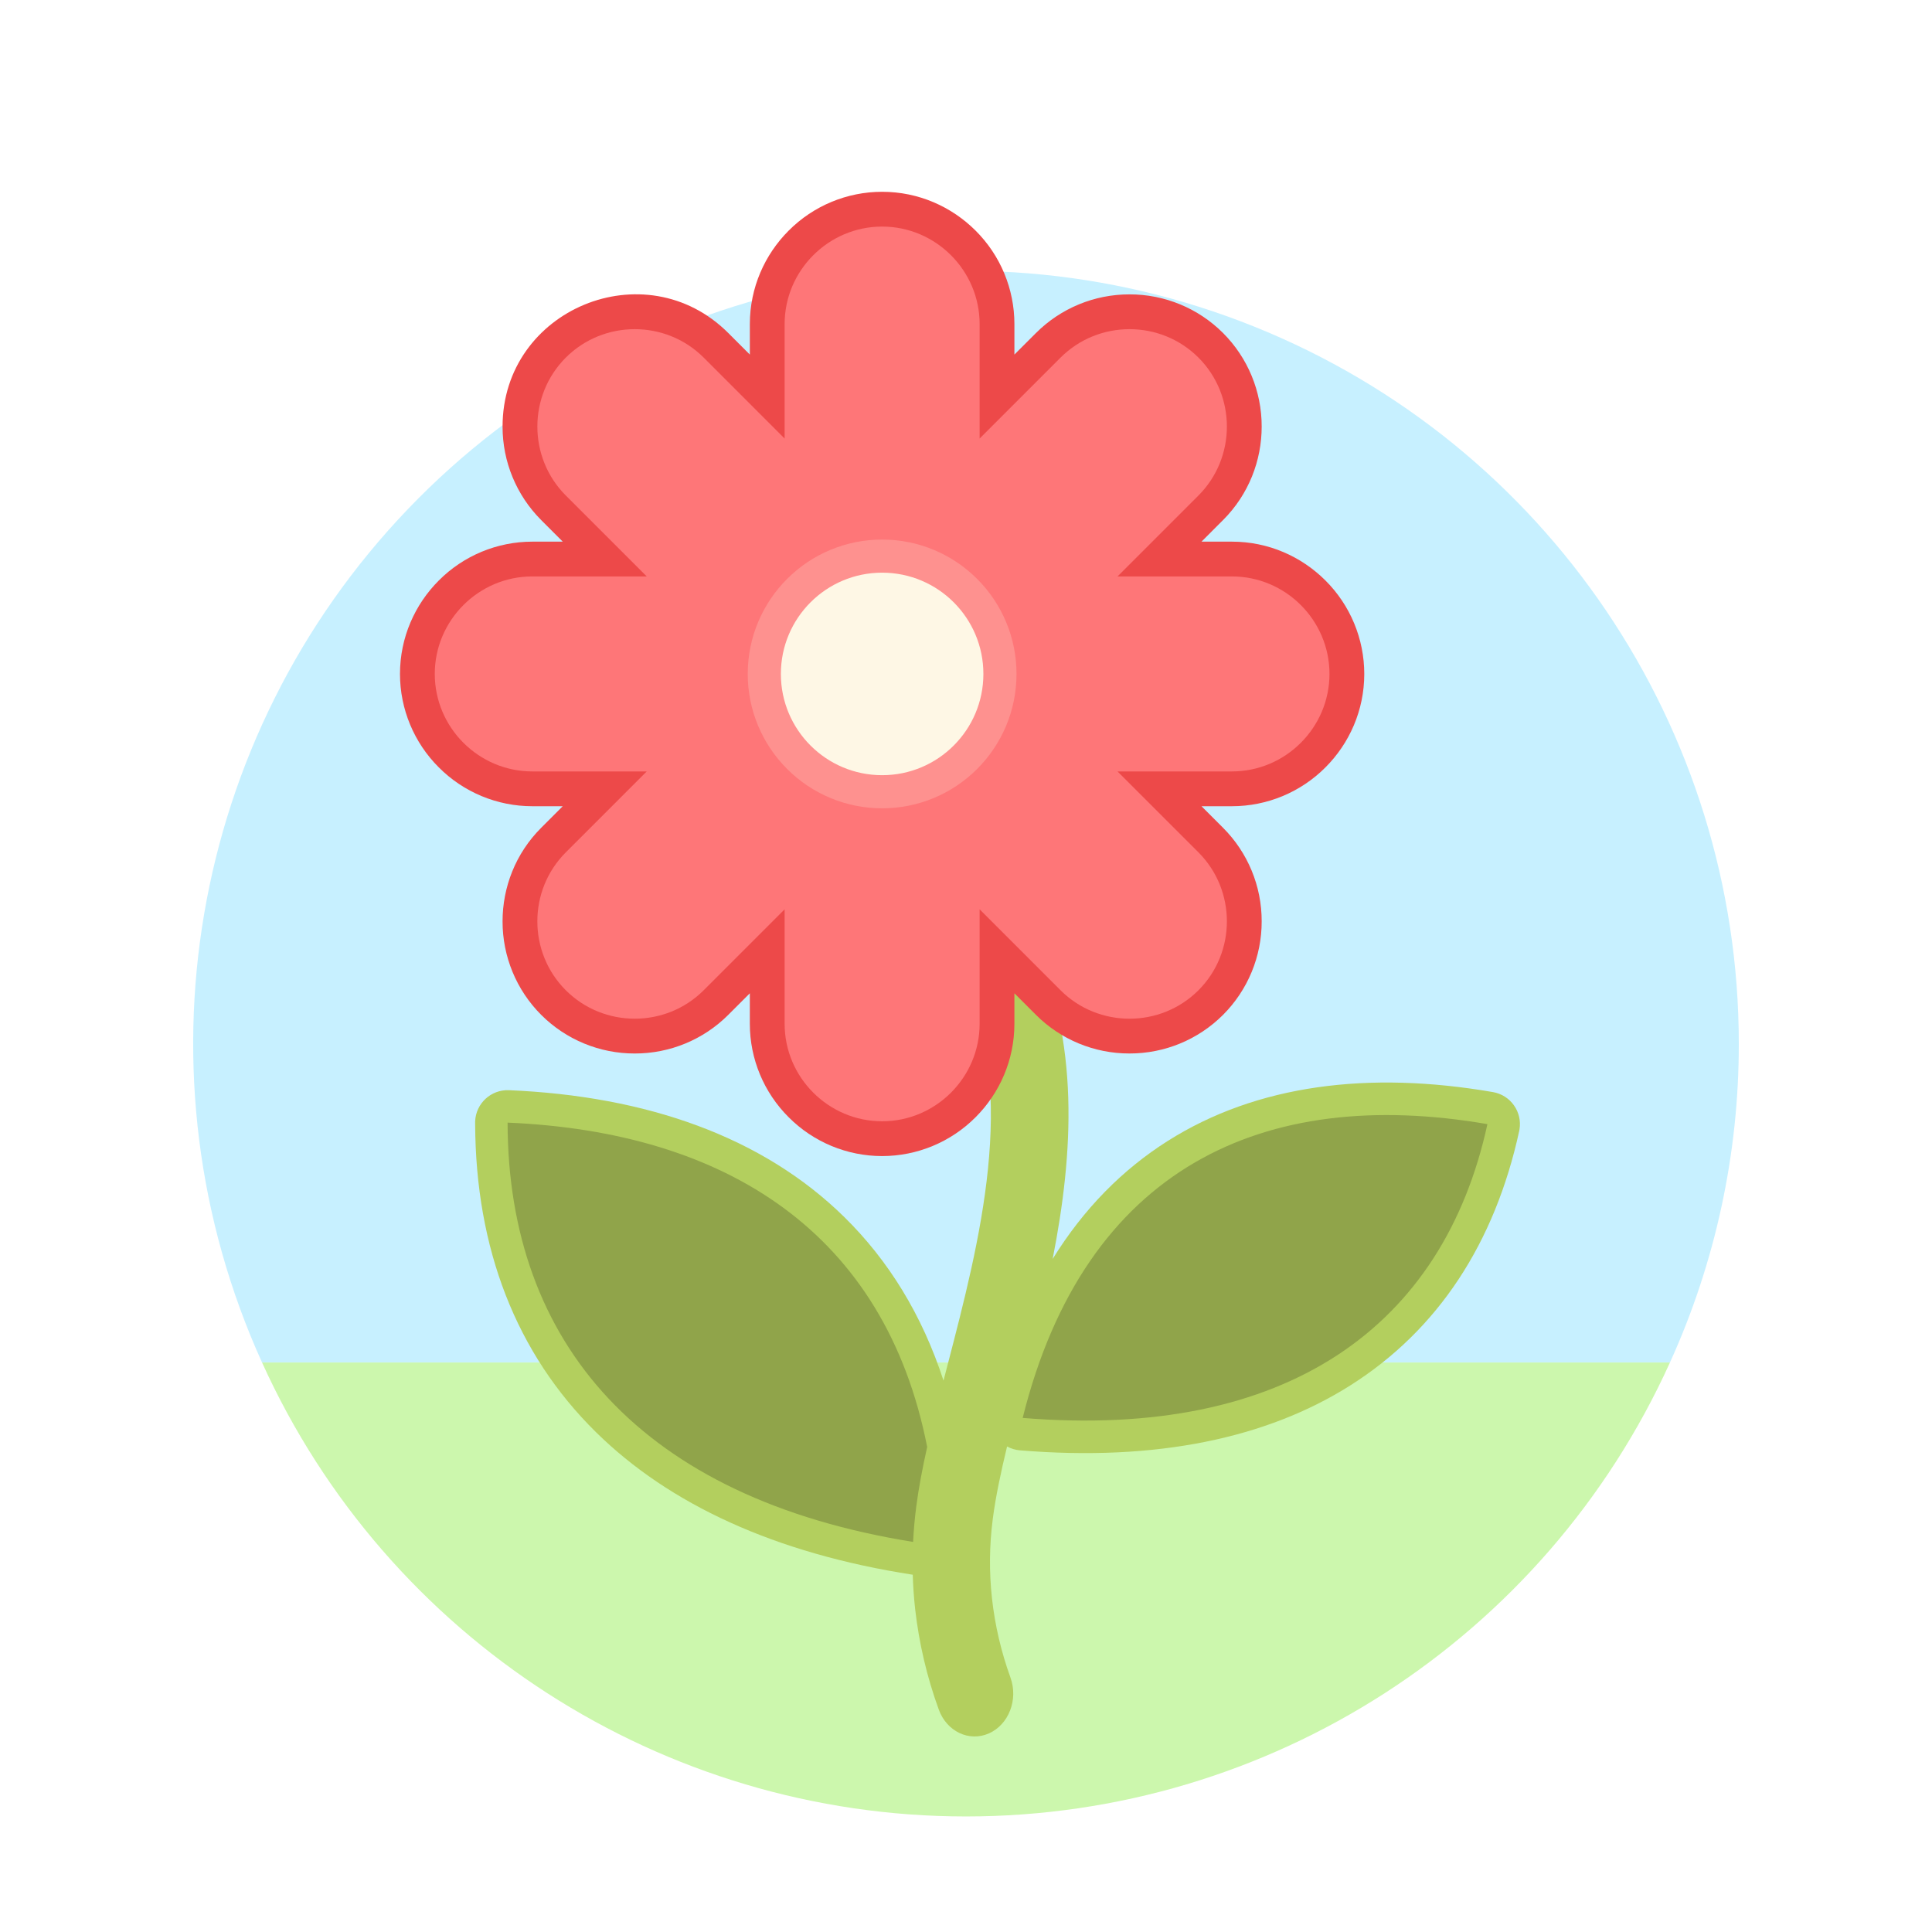
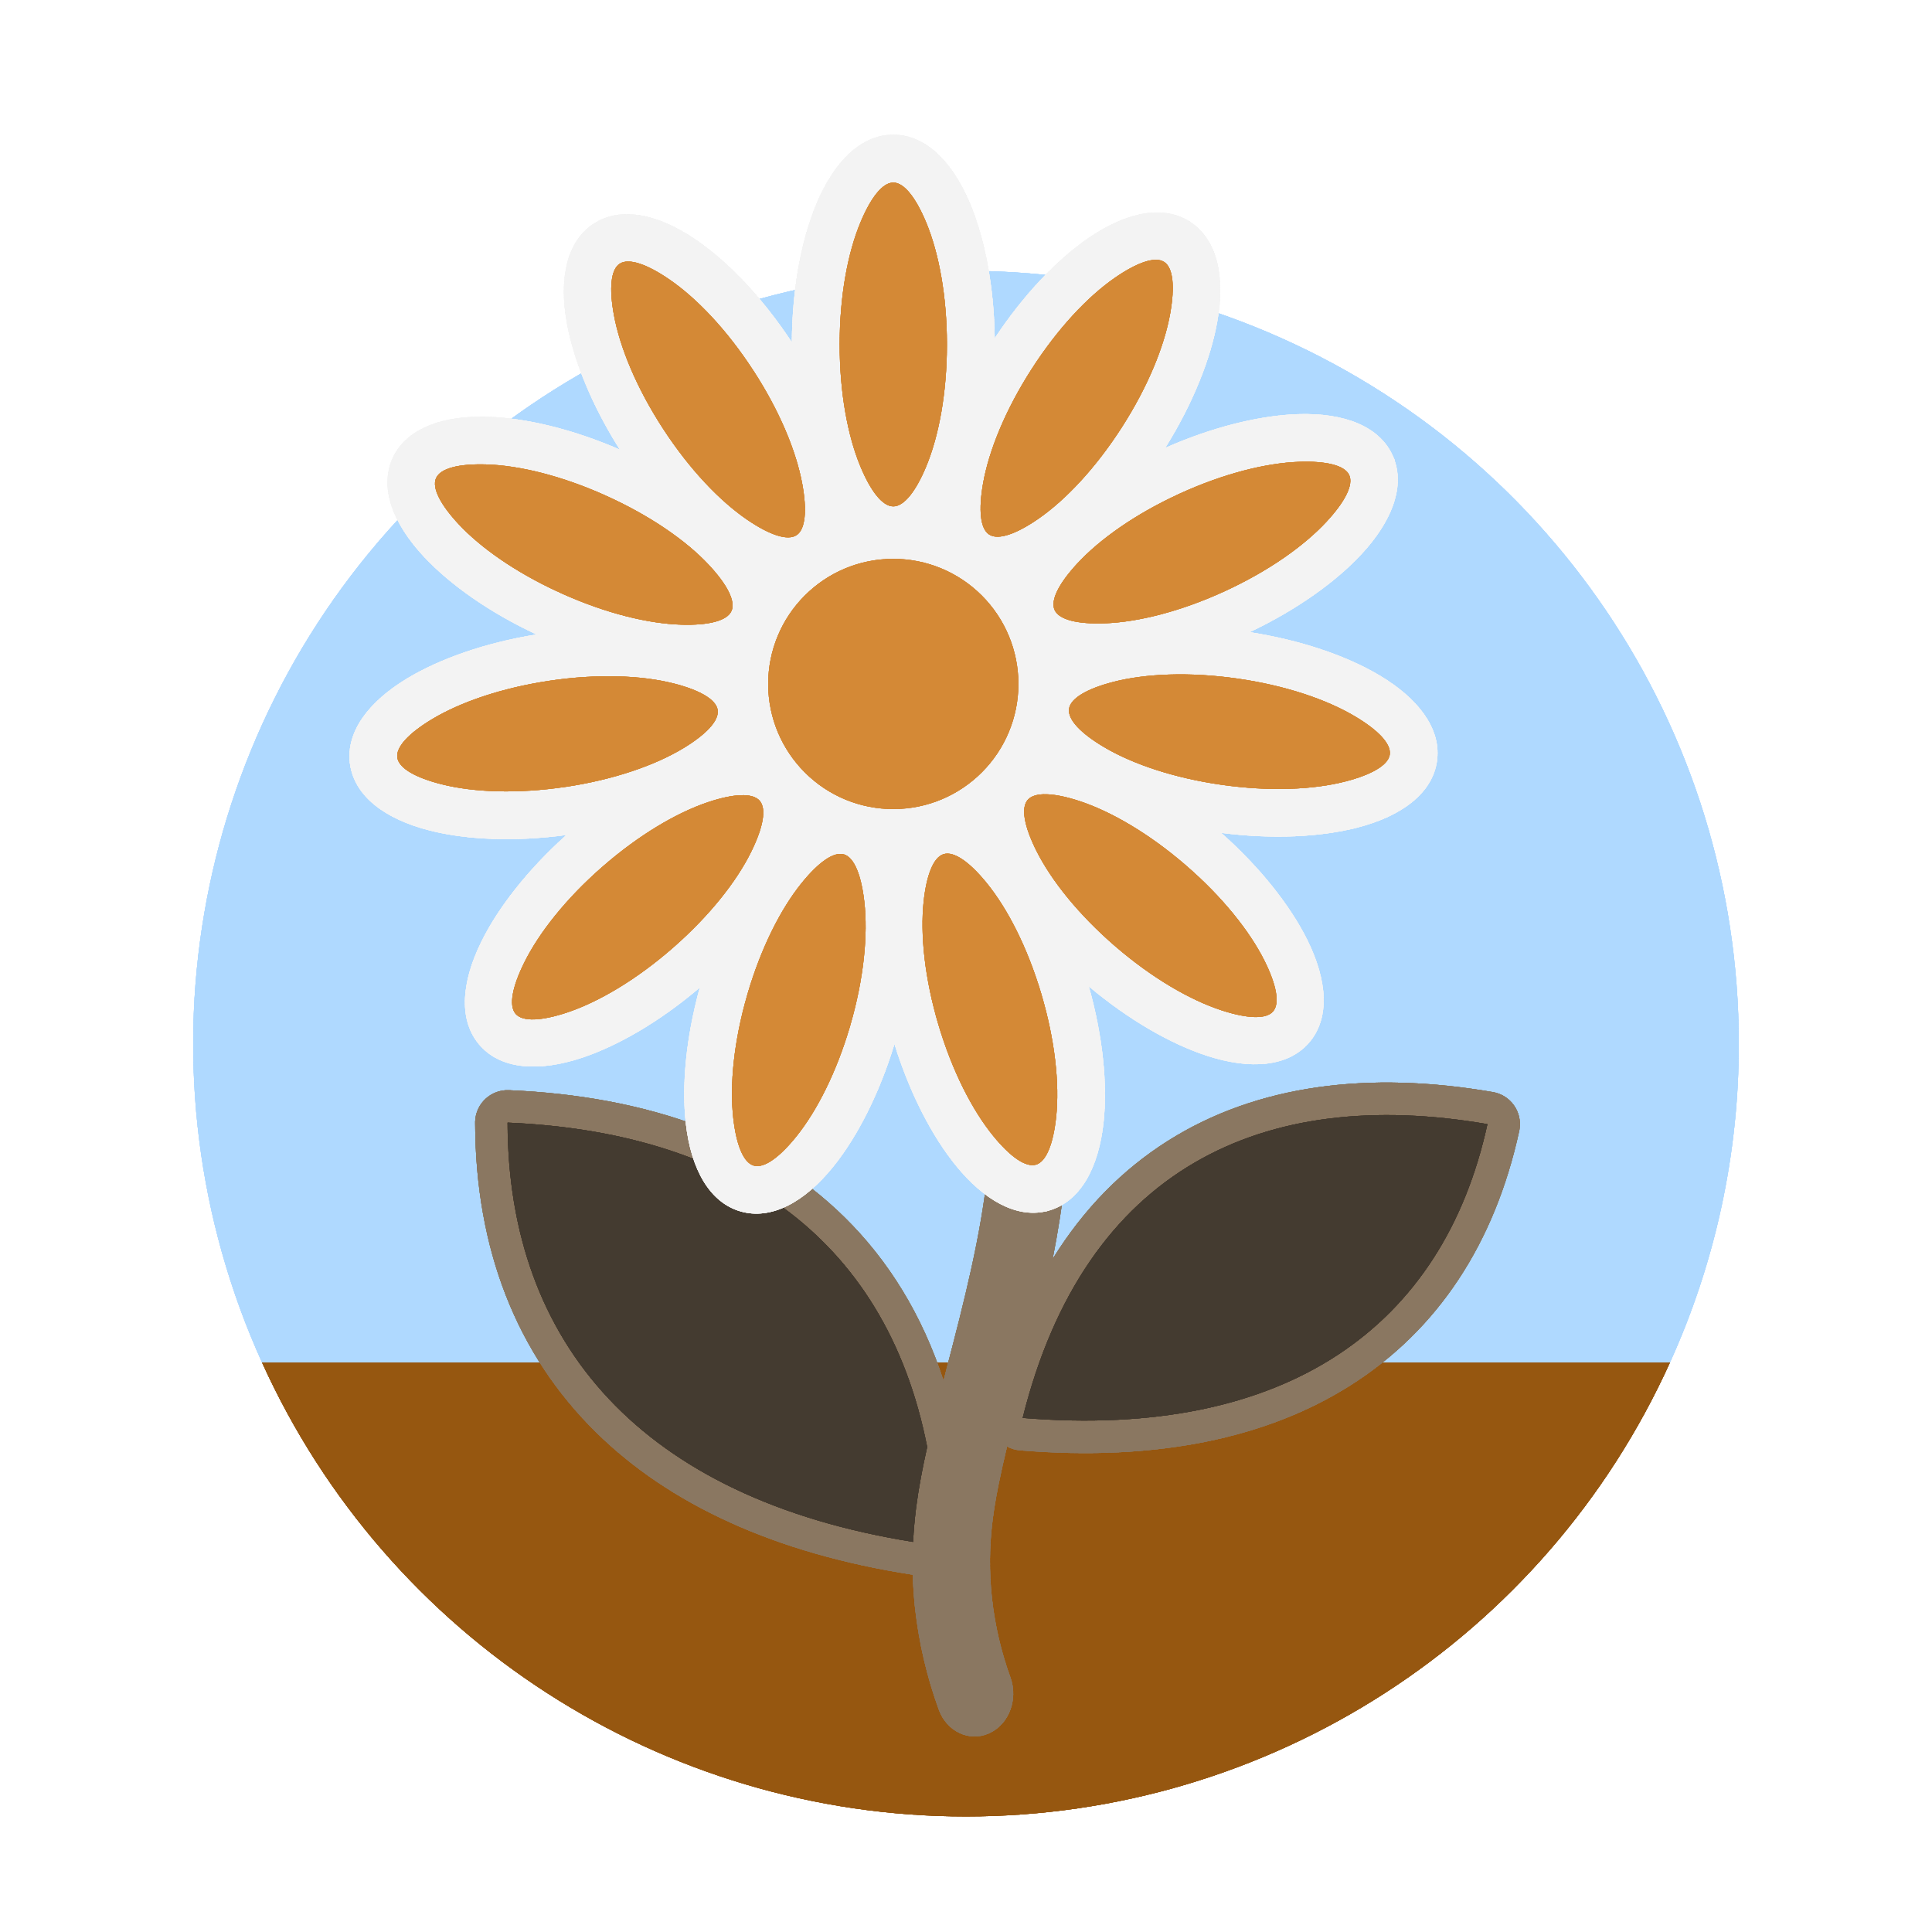
<svg xmlns="http://www.w3.org/2000/svg" width="160" height="160" viewBox="0 0 160 160">
-   <path fill="#c7f0ff" d="M144 86.438a64 64 0 1 0-122.298 26.4h116.596a63.7 63.7 0 0 0 5.702-26.4" style="stroke-width:1.6" />
-   <path fill="#ccf7ad" d="M21.702 112.838a64 64 0 0 0 116.596 0z" style="stroke-width:1.6" />
-   <path fill="#b3cf5e" d="M49.38 118.63c-6.663-6.549-9.986-15.257-10.03-25.535a3 3 0 0 1 0-.229 2.69 2.69 0 0 1 2.791-2.581c11.386.48 21 3.843 27.783 10.509 3.638 3.576 6.432 8.07 8.214 13.542l.33-1.274c2.663-10.236 5.834-22.428 1.331-32.156-.81-1.746-.192-3.89 1.379-4.79s3.5-.213 4.31 1.532c3.972 8.58 3.409 17.87 1.688 26.613 2.585-4.18 5.803-7.415 9.537-9.776 7.38-4.664 16.642-5.818 26.921-4.044a2.693 2.693 0 0 1 2.202 3.108l-.022.116c-2.018 9.258-6.704 16.465-13.995 21.074-6.887 4.354-16.025 6.305-27.347 5.372a2.7 2.7 0 0 1-1.071-.32c-.523 2.166-.95 4.19-1.185 6.013a27.6 27.6 0 0 0-.064 6.574 28.5 28.5 0 0 0 1.53 6.55c.658 1.822-.139 3.891-1.779 4.622s-3.503-.155-4.16-1.977a36.3 36.3 0 0 1-1.956-8.331 35 35 0 0 1-.196-2.83c-11.454-1.773-20.178-5.853-26.21-11.781" style="stroke-width:.25" />
-   <path fill="#90a44a" d="M123.182 93.096c-3.655 16.753-16.621 26.13-38.488 24.33 5.151-20.707 19.934-27.532 38.488-24.33m-81.146-.125c.031 18.27 11.092 31.117 33.583 34.724a37 37 0 0 1 .257-2.893c.201-1.57.52-3.23.909-4.969-3.49-17.766-16.678-26.1-34.75-26.862" style="stroke-width:.25" />
-   <path fill="#ed4949" d="M73.054 15.883c3.016 0 5.755 1.233 7.74 3.216a10.92 10.92 0 0 1 3.215 7.74v2.525l1.786-1.785a10.93 10.93 0 0 1 7.746-3.2 10.924 10.924 0 0 1 10.946 10.946c0 2.805-1.067 5.614-3.2 7.746l-1.785 1.786h2.525c3.016 0 5.755 1.232 7.74 3.216a10.93 10.93 0 0 1 3.216 7.74c0 3.015-1.232 5.755-3.216 7.739a10.93 10.93 0 0 1-7.74 3.216h-2.525l1.785 1.785a10.92 10.92 0 0 1 3.2 7.747A10.924 10.924 0 0 1 93.54 87.245a10.92 10.92 0 0 1-7.746-3.199l-1.786-1.785v2.525c0 3.015-1.232 5.756-3.216 7.74a10.93 10.93 0 0 1-7.74 3.215 10.92 10.92 0 0 1-7.738-3.216 10.92 10.92 0 0 1-3.216-7.739V82.26l-1.786 1.786a10.92 10.92 0 0 1-7.746 3.2A10.923 10.923 0 0 1 41.62 76.3c0-2.805 1.066-5.614 3.199-7.746l1.786-1.786H44.08a10.93 10.93 0 0 1-7.74-3.216 10.93 10.93 0 0 1-3.215-7.74c0-3.015 1.232-5.755 3.216-7.739a10.93 10.93 0 0 1 7.74-3.216h2.525l-1.786-1.786a10.93 10.93 0 0 1-3.2-7.746c0-9.722 11.828-14.61 18.692-7.747l1.787 1.787v-2.526c0-3.016 1.232-5.756 3.216-7.74a10.92 10.92 0 0 1 7.739-3.216" style="stroke-width:.25" />
-   <path fill="#fe7678" d="M73.054 18.764c4.44 0 8.074 3.634 8.074 8.075v9.48l6.704-6.704c3.14-3.14 8.279-3.14 11.419 0s3.14 8.28 0 11.42l-6.703 6.703h9.48c4.44 0 8.074 3.633 8.074 8.074s-3.634 8.075-8.075 8.075h-9.48l6.704 6.703c3.14 3.14 3.14 8.28 0 11.42s-8.28 3.14-11.42 0l-6.703-6.704v9.48c0 4.441-3.633 8.074-8.074 8.074s-8.075-3.633-8.075-8.074v-9.48l-6.703 6.703c-3.14 3.14-8.279 3.14-11.42 0s-3.14-8.279 0-11.419l6.704-6.703h-9.48c-4.44 0-8.074-3.634-8.074-8.075s3.633-8.074 8.074-8.074h9.48l-6.703-6.703c-3.14-3.14-3.14-8.28 0-11.42s8.279-3.14 11.419 0l6.703 6.704v-9.48c0-4.441 3.634-8.075 8.075-8.075" style="stroke-width:.25" />
-   <path fill="#fe918f" d="M73.054 44.684c3.073 0 5.855 1.246 7.869 3.26a11.1 11.1 0 0 1 3.26 7.868c0 3.073-1.246 5.856-3.26 7.87a11.1 11.1 0 0 1-7.87 3.259 11.1 11.1 0 0 1-7.868-3.26 11.1 11.1 0 0 1-3.26-7.869c0-3.073 1.246-5.855 3.26-7.869a11.1 11.1 0 0 1 7.869-3.259" style="stroke-width:.25" />
-   <path fill="#fef7e5" d="M73.054 47.426a8.386 8.386 0 1 1 0 16.772 8.386 8.386 0 0 1 0-16.772" style="stroke-width:.25" />
+   <defs>
+     <filter id="f" width="1" height="1" x="0" y="0" style="color-interpolation-filters:sRGB">
+       <feColorMatrix in="SourceGraphic" result="colormatrix1" type="hueRotate" values="280" />
+       <feColorMatrix result="colormatrix2" values="0.5 0 0.5 0 0 0 1 0 0 0 0.5 0 0.5 0 0 0 0 0 1 0" />
+       <feColorMatrix result="colormatrix3" type="hueRotate" values="100" />
+       <feBlend in2="colormatrix3" result="blend1" />
+       <feColorMatrix result="colormatrix4" values="2.5 -0.75 -0.75 0 0 -0.75 2.5 -0.75 0 0 -0.75 -0.75 2.5 0 0 0 0 0 1 0" />
+       <feComposite in="colormatrix4" in2="blend1" operator="arithmetic" result="composite1" />
+       <feBlend in2="blend1" result="fbSourceGraphic" />
+       <feColorMatrix in="fbSourceGraphic" result="fbSourceGraphicAlpha" values="0 0 0 -1 0 0 0 0 -1 0 0 0 0 -1 0 0 0 0 1 0" />
+       <feColorMatrix in="fbSourceGraphic" result="colormatrix1" type="hueRotate" values="280" />
+       <feColorMatrix result="colormatrix2" values="0.5 0 0.5 0 0 0 1 0 0 0 0.5 0 0.5 0 0 0 0 0 1 0" />
+       <feColorMatrix result="colormatrix3" type="hueRotate" values="100" />
+       <feBlend in2="colormatrix3" result="blend1" />
+       <feColorMatrix result="colormatrix4" values="2.5 -0.75 -0.75 0 0 -0.75 2.5 -0.75 0 0 -0.75 -0.75 2.5 0 0 0 0 0 1 0" />
+       <feComposite in="colormatrix4" in2="blend1" operator="arithmetic" result="composite1" />
+       <feBlend in2="blend1" result="blend2" />
+     </filter>
+     <filter id="e" width="1" height="1" x="0" y="0" style="color-interpolation-filters:sRGB">
+       <feColorMatrix in="SourceGraphic" result="colormatrix1" type="hueRotate" values="280" />
+       <feColorMatrix result="colormatrix2" values="0.5 0 0.5 0 0 0 1 0 0 0 0.5 0 0.5 0 0 0 0 0 1 0" />
+       <feColorMatrix result="colormatrix3" type="hueRotate" values="100" />
+       <feBlend in2="colormatrix3" result="blend1" />
+       <feColorMatrix result="colormatrix4" values="2.5 -0.75 -0.75 0 0 -0.75 2.5 -0.75 0 0 -0.75 -0.75 2.5 0 0 0 0 0 1 0" />
+       <feComposite in="colormatrix4" in2="blend1" operator="arithmetic" result="composite1" />
+       <feBlend in2="blend1" result="fbSourceGraphic" />
+       <feColorMatrix in="fbSourceGraphic" result="fbSourceGraphicAlpha" values="0 0 0 -1 0 0 0 0 -1 0 0 0 0 -1 0 0 0 0 1 0" />
+       <feColorMatrix in="fbSourceGraphic" result="colormatrix1" type="hueRotate" values="280" />
+       <feColorMatrix result="colormatrix2" values="0.5 0 0.5 0 0 0 1 0 0 0 0.5 0 0.5 0 0 0 0 0 1 0" />
+       <feColorMatrix result="colormatrix3" type="hueRotate" values="100" />
+       <feBlend in2="colormatrix3" result="blend1" />
+       <feColorMatrix result="colormatrix4" values="2.5 -0.75 -0.75 0 0 -0.75 2.5 -0.75 0 0 -0.75 -0.75 2.5 0 0 0 0 0 1 0" />
+       <feComposite in="colormatrix4" in2="blend1" operator="arithmetic" result="composite1" />
+       <feBlend in2="blend1" result="blend2" />
+     </filter>
+     <filter id="d" width="1" height="1" x="0" y="0" style="color-interpolation-filters:sRGB">
+       <feColorMatrix in="SourceGraphic" result="colormatrix1" type="hueRotate" values="280" />
+       <feColorMatrix result="colormatrix2" values="0.5 0 0.5 0 0 0 1 0 0 0 0.5 0 0.5 0 0 0 0 0 1 0" />
+       <feColorMatrix result="colormatrix3" type="hueRotate" values="100" />
+       <feBlend in2="colormatrix3" result="blend1" />
+       <feColorMatrix result="colormatrix4" values="2.5 -0.75 -0.75 0 0 -0.75 2.5 -0.75 0 0 -0.75 -0.75 2.5 0 0 0 0 0 1 0" />
+       <feComposite in="colormatrix4" in2="blend1" operator="arithmetic" result="composite1" />
+       <feBlend in2="blend1" result="fbSourceGraphic" />
+       <feColorMatrix in="fbSourceGraphic" result="fbSourceGraphicAlpha" values="0 0 0 -1 0 0 0 0 -1 0 0 0 0 -1 0 0 0 0 1 0" />
+       <feColorMatrix in="fbSourceGraphic" result="colormatrix1" type="hueRotate" values="280" />
+       <feColorMatrix result="colormatrix2" values="0.5 0 0.5 0 0 0 1 0 0 0 0.5 0 0.5 0 0 0 0 0 1 0" />
+       <feColorMatrix result="colormatrix3" type="hueRotate" values="100" />
+       <feBlend in2="colormatrix3" result="blend1" />
+       <feColorMatrix result="colormatrix4" values="2.5 -0.75 -0.75 0 0 -0.75 2.5 -0.75 0 0 -0.75 -0.75 2.5 0 0 0 0 0 1 0" />
+       <feComposite in="colormatrix4" in2="blend1" operator="arithmetic" result="composite1" />
+       <feBlend in2="blend1" result="blend2" />
+     </filter>
+     <filter id="c" width="1" height="1" x="0" y="0" style="color-interpolation-filters:sRGB">
+       <feColorMatrix in="SourceGraphic" result="colormatrix1" type="hueRotate" values="280" />
+       <feColorMatrix result="colormatrix2" values="0.5 0 0.5 0 0 0 1 0 0 0 0.5 0 0.5 0 0 0 0 0 1 0" />
+       <feColorMatrix result="colormatrix3" type="hueRotate" values="100" />
+       <feBlend in2="colormatrix3" result="blend1" />
+       <feColorMatrix result="colormatrix4" values="2.5 -0.75 -0.75 0 0 -0.75 2.5 -0.75 0 0 -0.75 -0.75 2.5 0 0 0 0 0 1 0" />
+       <feComposite in="colormatrix4" in2="blend1" operator="arithmetic" result="composite1" />
+       <feBlend in2="blend1" result="fbSourceGraphic" />
+       <feColorMatrix in="fbSourceGraphic" result="fbSourceGraphicAlpha" values="0 0 0 -1 0 0 0 0 -1 0 0 0 0 -1 0 0 0 0 1 0" />
+       <feColorMatrix in="fbSourceGraphic" result="colormatrix1" type="hueRotate" values="280" />
+       <feColorMatrix result="colormatrix2" values="0.5 0 0.5 0 0 0 1 0 0 0 0.5 0 0.5 0 0 0 0 0 1 0" />
+       <feColorMatrix result="colormatrix3" type="hueRotate" values="100" />
+       <feBlend in2="colormatrix3" result="blend1" />
+       <feColorMatrix result="colormatrix4" values="2.5 -0.75 -0.75 0 0 -0.75 2.5 -0.75 0 0 -0.75 -0.75 2.5 0 0 0 0 0 1 0" />
+       <feComposite in="colormatrix4" in2="blend1" operator="arithmetic" result="composite1" />
+       <feBlend in2="blend1" result="blend2" />
+     </filter>
+     <filter id="b" width="1" height="1" x="0" y="0" style="color-interpolation-filters:sRGB">
+       <feColorMatrix in="SourceGraphic" result="colormatrix1" type="hueRotate" values="280" />
+       <feColorMatrix result="colormatrix2" values="0.5 0 0.5 0 0 0 1 0 0 0 0.5 0 0.5 0 0 0 0 0 1 0" />
+       <feColorMatrix result="colormatrix3" type="hueRotate" values="100" />
+       <feBlend in2="colormatrix3" result="blend1" />
+       <feColorMatrix result="colormatrix4" values="2.5 -0.75 -0.75 0 0 -0.75 2.5 -0.75 0 0 -0.75 -0.75 2.5 0 0 0 0 0 1 0" />
+       <feComposite in="colormatrix4" in2="blend1" operator="arithmetic" result="composite1" />
+       <feBlend in2="blend1" result="fbSourceGraphic" />
+       <feColorMatrix in="fbSourceGraphic" result="fbSourceGraphicAlpha" values="0 0 0 -1 0 0 0 0 -1 0 0 0 0 -1 0 0 0 0 1 0" />
+       <feColorMatrix in="fbSourceGraphic" result="colormatrix1" type="hueRotate" values="280" />
+       <feColorMatrix result="colormatrix2" values="0.5 0 0.5 0 0 0 1 0 0 0 0.5 0 0.5 0 0 0 0 0 1 0" />
+       <feColorMatrix result="colormatrix3" type="hueRotate" values="100" />
+       <feBlend in2="colormatrix3" result="blend1" />
+       <feColorMatrix result="colormatrix4" values="2.5 -0.75 -0.75 0 0 -0.75 2.5 -0.75 0 0 -0.75 -0.75 2.5 0 0 0 0 0 1 0" />
+       <feComposite in="colormatrix4" in2="blend1" operator="arithmetic" result="composite1" />
+       <feBlend in2="blend1" result="blend2" />
+     </filter>
+     <filter id="a" width="1" height="1" x="0" y="0" style="color-interpolation-filters:sRGB">
+       <feColorMatrix in="SourceGraphic" result="colormatrix1" type="hueRotate" values="280" />
+       <feColorMatrix result="colormatrix2" values="0.5 0 0.5 0 0 0 1 0 0 0 0.5 0 0.5 0 0 0 0 0 1 0" />
+       <feColorMatrix result="colormatrix3" type="hueRotate" values="100" />
+       <feBlend in2="colormatrix3" result="blend1" />
+       <feColorMatrix result="colormatrix4" values="2.5 -0.75 -0.75 0 0 -0.75 2.5 -0.75 0 0 -0.75 -0.75 2.5 0 0 0 0 0 1 0" />
+       <feComposite in="colormatrix4" in2="blend1" operator="arithmetic" result="composite1" />
+       <feBlend in2="blend1" result="fbSourceGraphic" />
+       <feColorMatrix in="fbSourceGraphic" result="fbSourceGraphicAlpha" values="0 0 0 -1 0 0 0 0 -1 0 0 0 0 -1 0 0 0 0 1 0" />
+       <feColorMatrix in="fbSourceGraphic" result="colormatrix1" type="hueRotate" values="280" />
+       <feColorMatrix result="colormatrix2" values="0.5 0 0.5 0 0 0 1 0 0 0 0.5 0 0.5 0 0 0 0 0 1 0" />
+       <feColorMatrix result="colormatrix3" type="hueRotate" values="100" />
+       <feBlend in2="colormatrix3" result="blend1" />
+       <feColorMatrix result="colormatrix4" values="2.5 -0.75 -0.75 0 0 -0.75 2.5 -0.75 0 0 -0.75 -0.75 2.5 0 0 0 0 0 1 0" />
+       <feComposite in="colormatrix4" in2="blend1" operator="arithmetic" result="composite1" />
+       <feBlend in2="blend1" result="blend2" />
+     </filter>
+   </defs>
+   <path fill="#c7f0ff" d="M144 86.438a64 64 0 1 0-122.298 26.4h116.596a63.7 63.7 0 0 0 5.702-26.4" style="stroke-width:1.6;fill:#94e2ff;fill-opacity:1;filter:url(#a)" />
+   <path fill="#ccf7ad" d="M21.702 112.838a64 64 0 0 0 116.596 0z" style="stroke-width:1.6;fill:#8f6605;fill-opacity:1;filter:url(#b)" />
+   <path fill="#b3cf5e" d="M49.38 118.63c-6.663-6.549-9.986-15.257-10.03-25.535a3 3 0 0 1 0-.229 2.69 2.69 0 0 1 2.791-2.581c11.386.48 21 3.843 27.783 10.509 3.638 3.576 6.432 8.07 8.214 13.542l.33-1.274c2.663-10.236 5.834-22.428 1.331-32.156-.81-1.746-.192-3.89 1.379-4.79s3.5-.213 4.31 1.532c3.972 8.58 3.409 17.87 1.688 26.613 2.585-4.18 5.803-7.415 9.537-9.776 7.38-4.664 16.642-5.818 26.921-4.044a2.693 2.693 0 0 1 2.202 3.108l-.022.116c-2.018 9.258-6.704 16.465-13.995 21.074-6.887 4.354-16.025 6.305-27.347 5.372a2.7 2.7 0 0 1-1.071-.32c-.523 2.166-.95 4.19-1.185 6.013a27.6 27.6 0 0 0-.064 6.574 28.5 28.5 0 0 0 1.53 6.55c.658 1.822-.139 3.891-1.779 4.622s-3.503-.155-4.16-1.977a36.3 36.3 0 0 1-1.956-8.331 35 35 0 0 1-.196-2.83c-11.454-1.773-20.178-5.853-26.21-11.781" style="stroke-width:.25;fill:#5c982f;fill-opacity:1;filter:url(#c)" />
+   <path fill="#90a44a" d="M123.182 93.096c-3.655 16.753-16.621 26.13-38.488 24.33 5.151-20.707 19.934-27.532 38.488-24.33m-81.146-.125c.031 18.27 11.092 31.117 33.583 34.724a37 37 0 0 1 .257-2.893c.201-1.57.52-3.23.909-4.969-3.49-17.766-16.678-26.1-34.75-26.862" style="stroke-width:.25;fill:#2d4a17;fill-opacity:1;filter:url(#d)" />
+   <path fill="#ed4949" d="m48.943 18.686.028-.029.2-.13c2.219-1.445 5.286-.834 8.45 1.324 2.657 1.809 5.513 4.782 7.958 8.497.02-4.437.793-8.487 2.034-11.461 1.477-3.54 3.716-5.729 6.366-5.729s4.89 2.19 6.366 5.729c1.21 2.9 1.977 6.822 2.033 11.127 2.376-3.594 5.137-6.482 7.721-8.267 3.15-2.179 6.216-2.81 8.446-1.38 2.232 1.433 2.936 4.481 2.267 8.25-.545 3.091-2.026 6.812-4.312 10.476 3.946-1.747 7.837-2.687 10.98-2.794 3.822-.129 6.74.994 7.843 3.403l.185.407v.065c.778 2.316-.303 5.064-2.731 7.693-2.132 2.304-5.382 4.636-9.29 6.486 4.27.661 8.049 1.97 10.745 3.572 3.212 1.91 5.053 4.358 4.796 6.912 0 .06-.016.137-.023.197-.376 2.624-2.856 4.532-6.561 5.495-3.043.79-7.038.996-11.313.445 3.228 2.857 5.7 6.002 7.107 8.814 1.714 3.425 1.907 6.547.176 8.556-1.729 2.006-4.846 2.272-8.482 1.082-2.981-.975-6.456-2.962-9.764-5.741 1.175 4.153 1.559 8.135 1.225 11.257-.409 3.808-1.935 6.542-4.48 7.297l-.286.086h-.044c-2.445.537-5.076-.922-7.394-3.765-1.984-2.434-3.833-5.978-5.115-10.1-1.256 4.132-3.083 7.69-5.05 10.135-2.398 2.984-5.158 4.462-7.704 3.725-2.545-.74-4.089-3.464-4.522-7.273-.354-3.113.005-7.096 1.158-11.264-3.29 2.802-6.75 4.81-9.73 5.807-3.57 1.193-6.645.975-8.405-.93l-.003.002-.085-.1c-1.744-1.996-1.57-5.12.122-8.557 1.383-2.813 3.836-5.97 7.05-8.853-4.275.579-8.268.4-11.31-.372-3.717-.94-6.212-2.835-6.603-5.46l-.023-.157v-.029c-.278-2.552 1.545-5.014 4.748-6.948 2.686-1.62 6.454-2.955 10.715-3.643-3.9-1.818-7.161-4.13-9.312-6.426-2.619-2.8-3.696-5.738-2.61-8.15l.153-.339.037-.036c1.211-2.158 4.015-3.176 7.639-3.075 3.145.086 7.041 1 10.994 2.719-2.309-3.647-3.808-7.353-4.377-10.442-.667-3.634-.054-6.605 1.987-8.108" style="fill-rule:nonzero;stroke-width:.176;fill:#f3f3f3;fill-opacity:1;filter:url(#e)" />
+   <path fill="#fe8893" d="m36.116 39.59-.005.008c-.36.82.385 2.223 1.885 3.826 1.82 1.945 4.666 3.937 8.135 5.548h.024l.365.18.001.003.002-.004c3.638 1.639 7.169 2.506 9.934 2.582 2.203.062 3.749-.31 4.118-1.13.37-.818-.378-2.224-1.883-3.833-1.887-2.015-4.877-4.085-8.524-5.725l-.005-.004c-3.636-1.637-7.167-2.504-9.932-2.58-2.202-.062-3.747.31-4.115 1.13m19.278-16.476c-1.817-1.24-3.318-1.762-4.07-1.278l-.003.002c-.75.487-.88 2.075-.48 4.243.5 2.723 1.893 6.072 4.06 9.407l.005-.003.032.058c2.166 3.321 4.662 5.943 6.95 7.503 1.82 1.24 3.323 1.765 4.074 1.276l.007-.005c.743-.493.87-2.076.472-4.239-.5-2.728-1.897-6.086-4.073-9.426l-.01-.012c-2.168-3.332-4.673-5.965-6.964-7.526m21.3-4.71c-.846-2.03-1.819-3.286-2.715-3.286s-1.869 1.257-2.715 3.286c-1.067 2.556-1.727 6.132-1.727 10.124 0 3.991.66 7.568 1.727 10.123.846 2.03 1.82 3.284 2.715 3.284.896 0 1.87-1.255 2.716-3.284 1.066-2.555 1.726-6.132 1.726-10.123 0-3.992-.66-7.568-1.726-10.124m20.22 7.533c.385-2.176.248-3.761-.504-4.244-.755-.484-2.256.048-4.069 1.303-2.277 1.573-4.764 4.227-6.918 7.584l-.016.031-.004-.001c-2.14 3.34-3.507 6.693-3.99 9.417-.383 2.172-.246 3.761.507 4.242.754.486 2.253-.05 4.066-1.302 2.28-1.576 4.766-4.228 6.92-7.584 2.151-3.35 3.526-6.715 4.008-9.446m12.953 17.253c1.5-1.62 2.24-3.032 1.868-3.847l-.002-.006c-.379-.81-1.93-1.168-4.131-1.093-2.768.095-6.294.983-9.918 2.642l-.102.048c-3.572 1.65-6.508 3.72-8.374 5.74-1.5 1.622-2.24 3.033-1.867 3.848.373.813 1.925 1.174 4.132 1.098 2.769-.095 6.296-.983 9.92-2.643 3.617-1.658 6.59-3.749 8.474-5.787zm1.586 21.518c2.095-.544 3.466-1.313 3.633-2.177l.007-.053c.125-.885-.982-2.026-2.873-3.149-2.38-1.417-5.816-2.573-9.745-3.133l-.033-.005c-3.953-.561-7.59-.41-10.27.287-2.13.553-3.51 1.338-3.64 2.221-.124.892.981 2.033 2.875 3.158 2.386 1.42 5.834 2.578 9.773 3.138 3.955.561 7.59.41 10.273-.287m-10.298 18.959c2.098.686 3.69.772 4.275.093.585-.678.266-2.239-.718-4.21-1.239-2.471-3.51-5.305-6.53-7.91-.008-.005-.042-.024-.034-.031-3.008-2.587-6.138-4.414-8.767-5.275-2.096-.686-3.689-.77-4.273-.091-.585.679-.268 2.238.718 4.21 1.239 2.474 3.518 5.311 6.54 7.92 3.013 2.597 6.151 4.431 8.79 5.294M82.253 94.07c1.39 1.707 2.684 2.636 3.546 2.38h.006c.852-.26 1.424-1.74 1.66-3.927.293-2.758-.09-6.377-1.226-10.2l-.022-.079c-1.134-3.787-2.774-6.999-4.515-9.132-1.39-1.707-2.684-2.635-3.546-2.378h-.004c-.852.259-1.425 1.74-1.66 3.927-.293 2.758.09 6.378 1.224 10.2 1.135 3.82 2.786 7.06 4.537 9.209m-21.525-1.456c.248 2.188.833 3.666 1.692 3.915.86.25 2.145-.69 3.527-2.408 1.72-2.138 3.331-5.338 4.44-9.105l.04-.139c1.108-3.822 1.467-7.444 1.152-10.208-.249-2.182-.83-3.659-1.687-3.912h-.005c-.859-.25-2.145.688-3.527 2.408-1.735 2.156-3.361 5.394-4.47 9.204l-.009.036c-1.109 3.822-1.468 7.444-1.153 10.21m-17.33-12.862c-.972 1.973-1.28 3.53-.698 4.207l.004.005c.591.676 2.18.58 4.272-.118 2.629-.88 5.756-2.735 8.757-5.357l.088-.078c2.957-2.6 5.185-5.42 6.398-7.888.973-1.978 1.281-3.538.693-4.21-.591-.678-2.18-.583-4.271.116-2.626.88-5.75 2.732-8.746 5.347.006.007-.007.01-.017.014-2.998 2.62-5.256 5.472-6.48 7.962M32.905 62.745c.134.886 1.517 1.66 3.647 2.2 2.69.682 6.329.808 10.273.222l.005.002c3.937-.588 7.376-1.767 9.75-3.198 1.886-1.139 2.987-2.286 2.855-3.173-.133-.884-1.519-1.66-3.648-2.198-2.691-.682-6.33-.81-10.275-.224l-.007.002c-3.937.586-7.373 1.763-9.747 3.196-1.885 1.137-2.985 2.286-2.853 3.172m48.398-13.43a10.33 10.33 0 0 0-7.325-3.033c-2.862 0-5.45 1.16-7.325 3.033a10.33 10.33 0 0 0-3.034 7.327c0 2.86 1.16 5.45 3.034 7.325a10.33 10.33 0 0 0 7.325 3.032c2.86 0 5.45-1.158 7.325-3.032a10.33 10.33 0 0 0 3.035-7.325 10.33 10.33 0 0 0-3.035-7.327" style="fill-rule:nonzero;stroke-width:.176;fill:#f1ab08;fill-opacity:1;filter:url(#f)" />
</svg>
